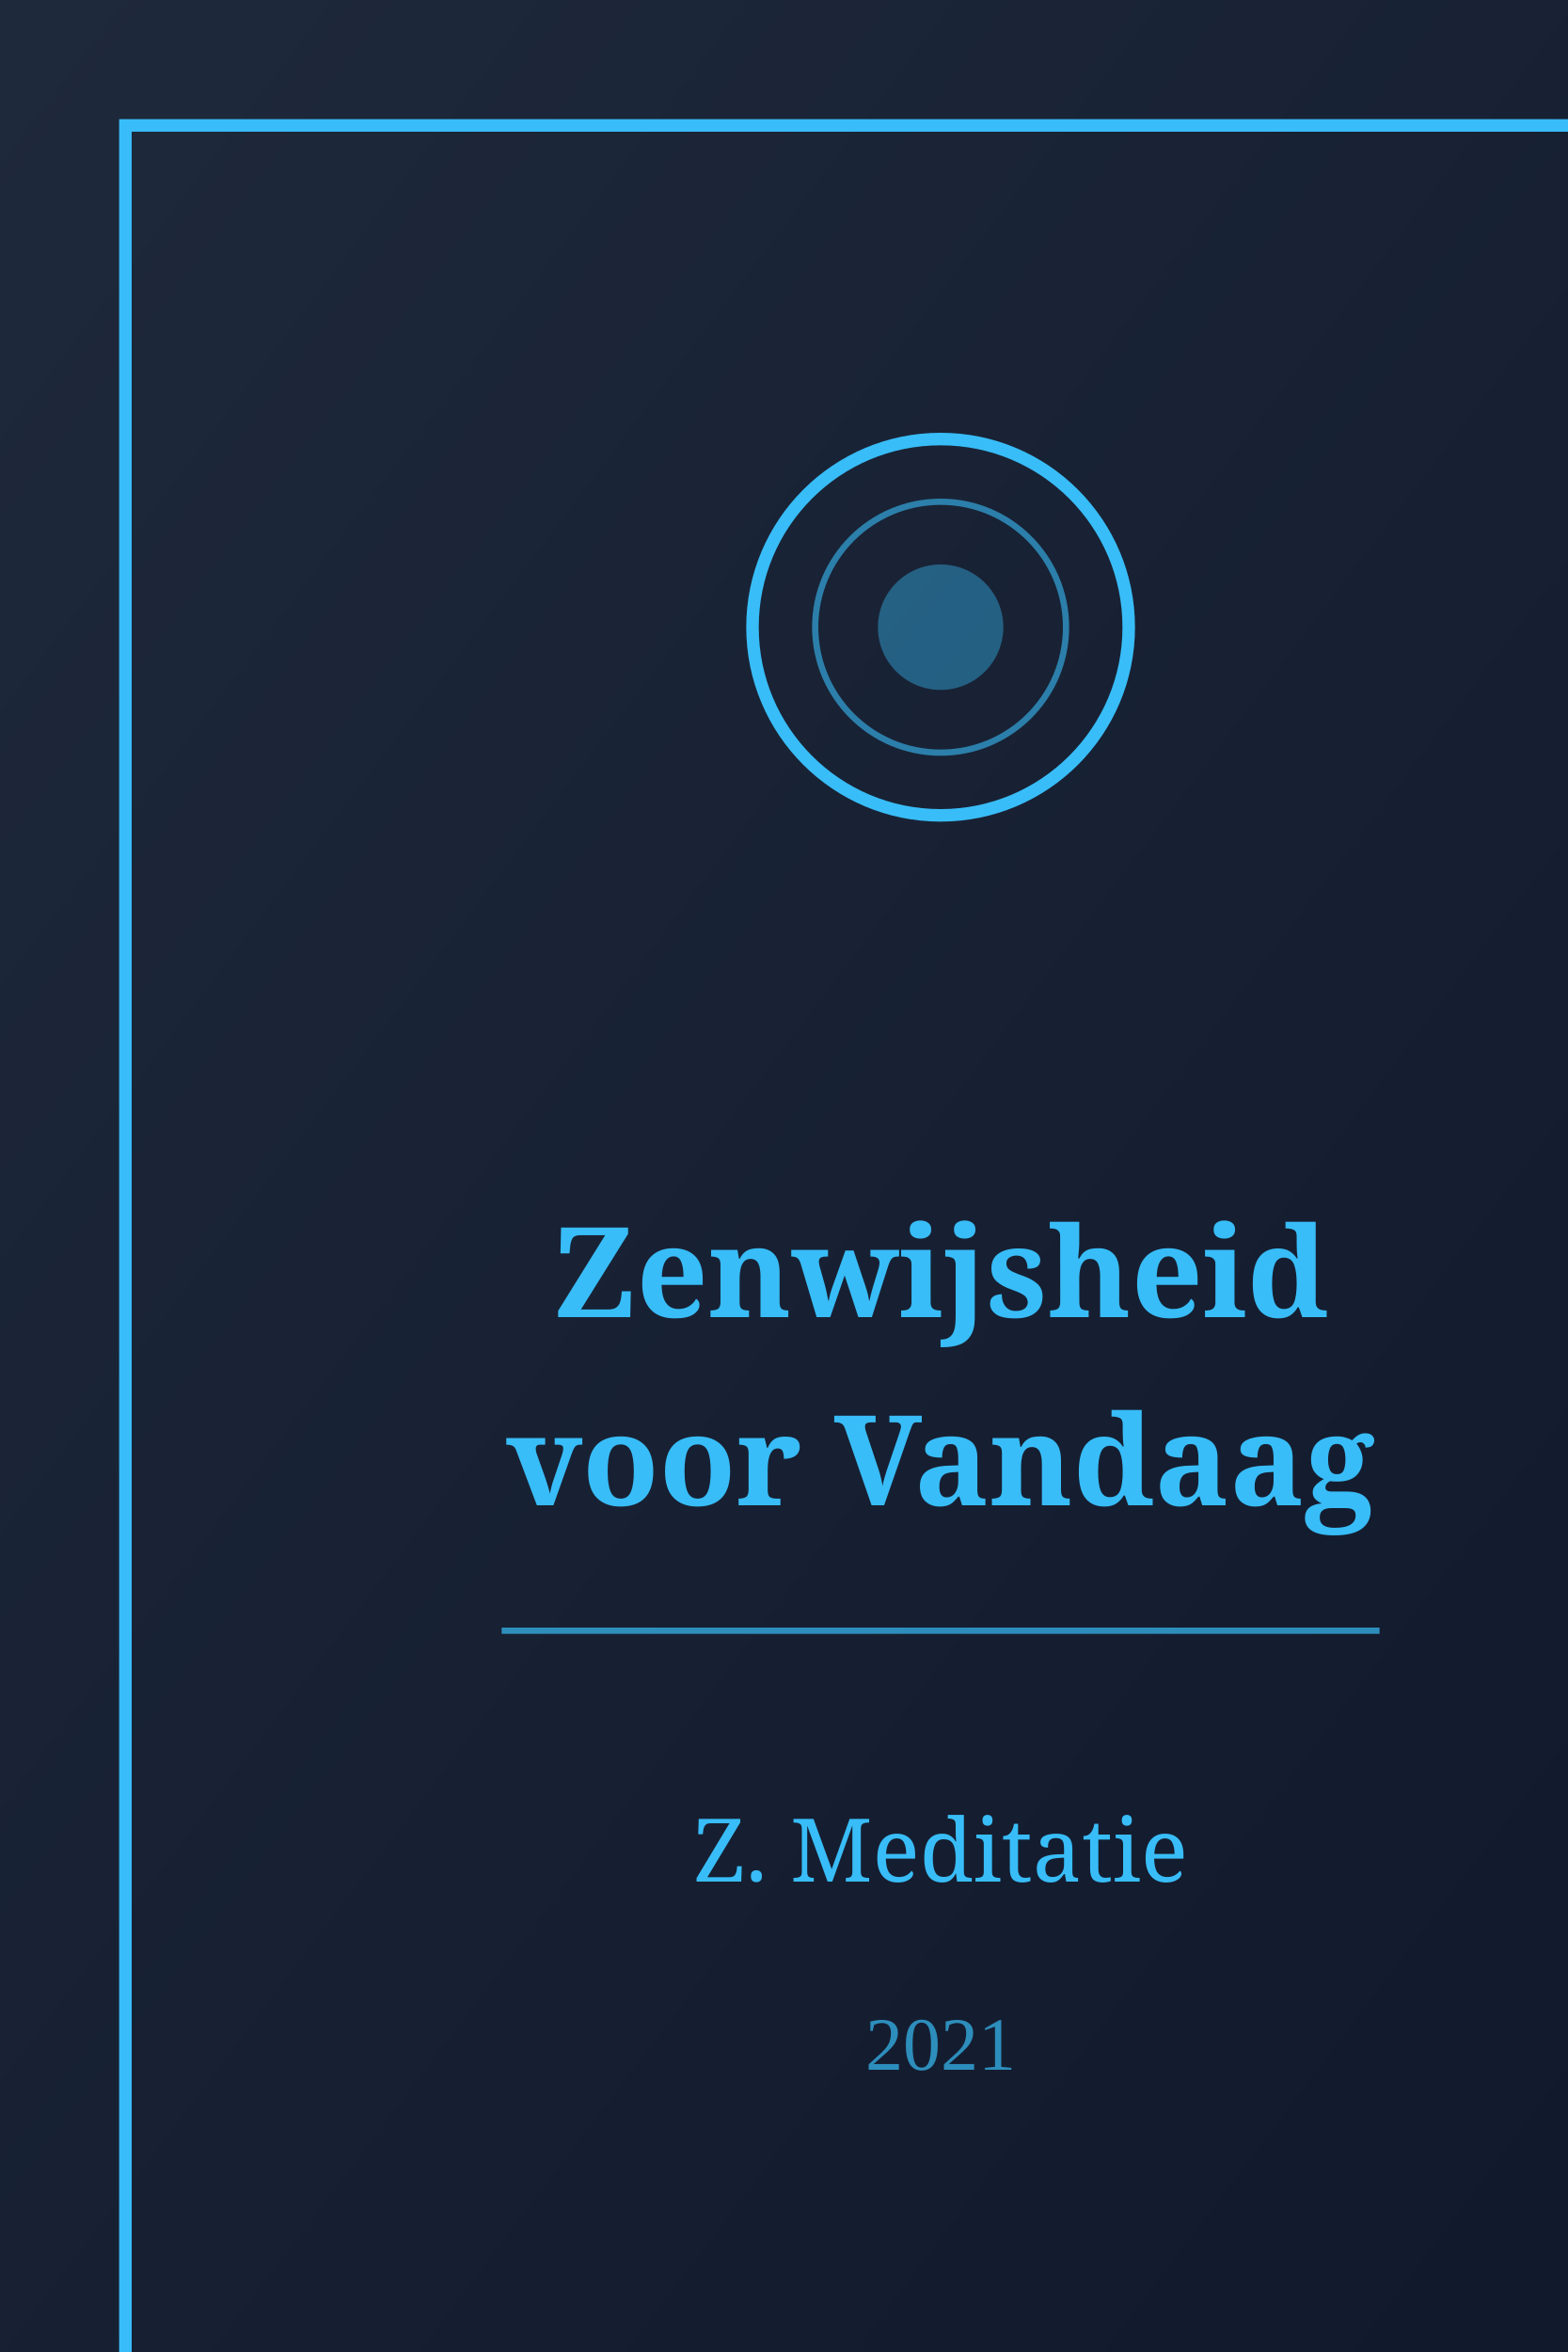
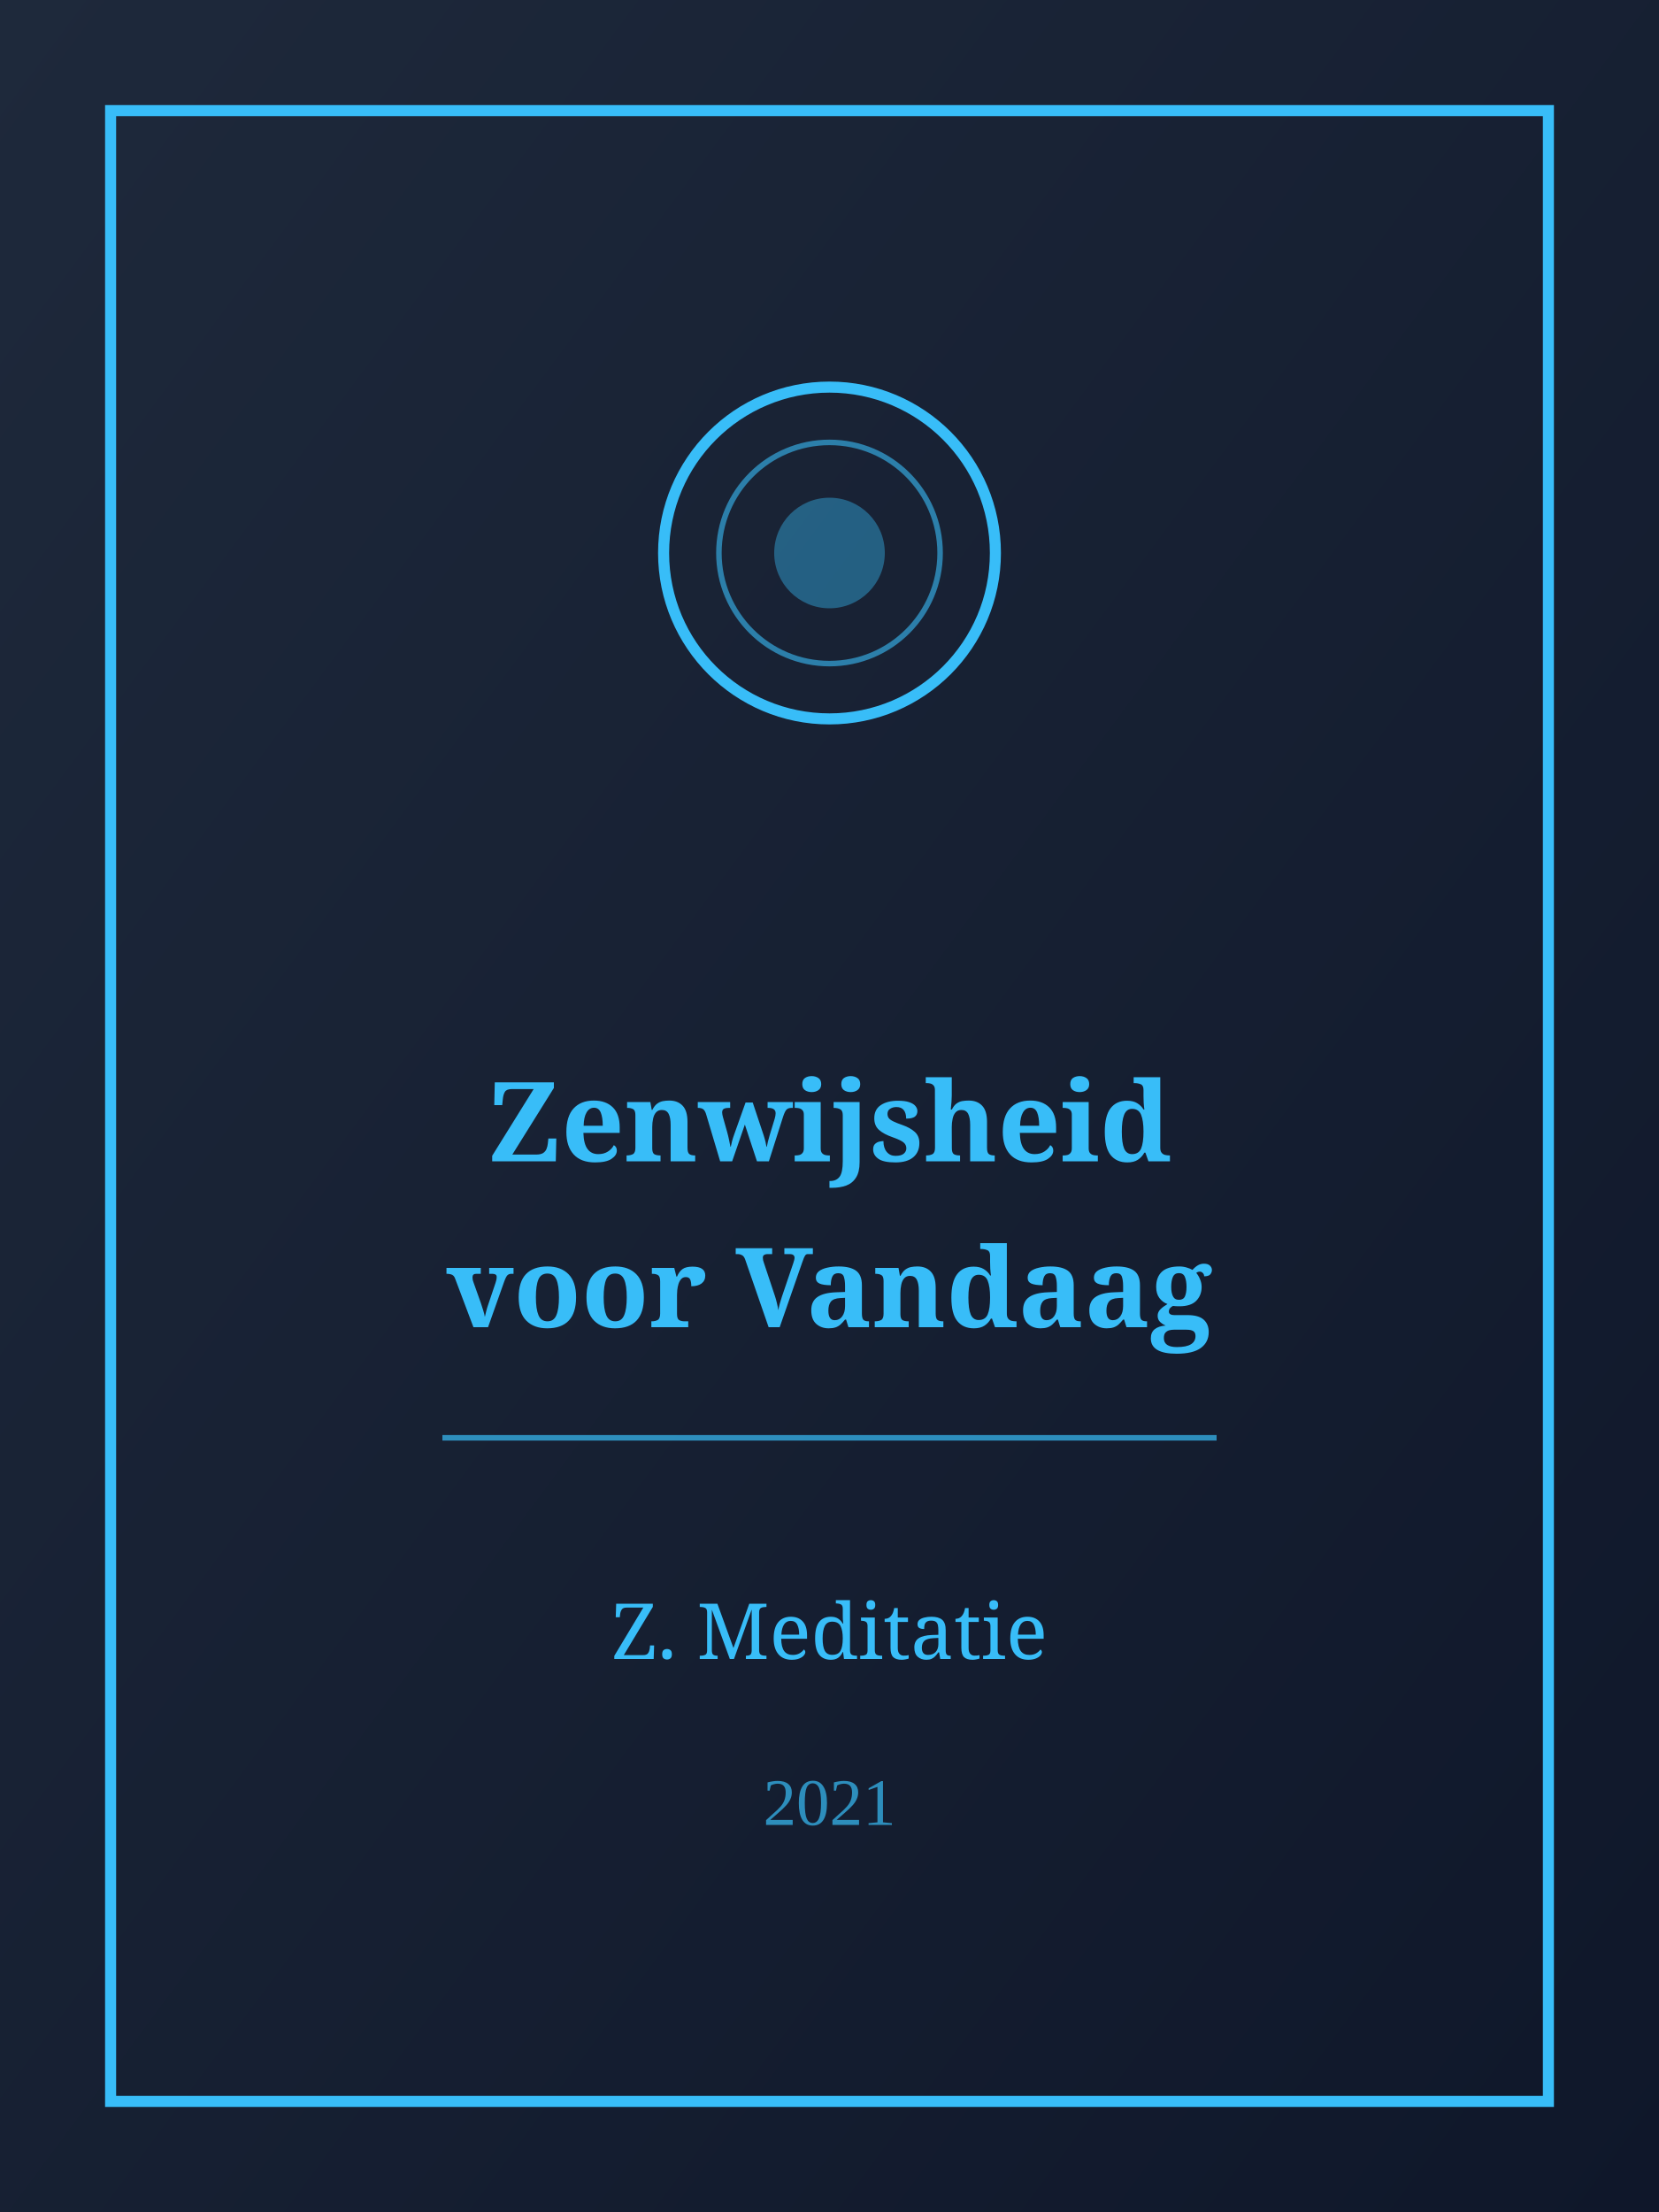
- <svg xmlns="http://www.w3.org/2000/svg" viewBox="0 0 250 375">
+ <svg xmlns="http://www.w3.org/2000/svg" viewBox="0 0 300 400">
  <defs>
    <linearGradient id="zenGrad" x1="0%" y1="0%" x2="100%" y2="100%">
      <stop offset="0%" style="stop-color:#1e293b;stop-opacity:1" />
      <stop offset="100%" style="stop-color:#0f172a;stop-opacity:1" />
    </linearGradient>
  </defs>
  <rect width="300" height="400" fill="url(#zenGrad)" />
  <rect x="20" y="20" width="260" height="360" fill="none" stroke="#38bdf8" stroke-width="2" />
  <circle cx="150" cy="100" r="30" fill="none" stroke="#38bdf8" stroke-width="2" />
  <circle cx="150" cy="100" r="20" fill="none" stroke="#38bdf8" stroke-width="1" opacity="0.6" />
  <circle cx="150" cy="100" r="10" fill="#38bdf8" opacity="0.4" />
  <text x="150" y="210" font-size="20" font-weight="bold" text-anchor="middle" fill="#38bdf8" font-family="Georgia, serif">Zenwijsheid</text>
  <text x="150" y="240" font-size="20" font-weight="bold" text-anchor="middle" fill="#38bdf8" font-family="Georgia, serif">voor Vandaag</text>
  <line x1="80" y1="260" x2="220" y2="260" stroke="#38bdf8" stroke-width="1" opacity="0.7" />
  <text x="150" y="300" font-size="14" text-anchor="middle" fill="#38bdf8" font-family="Georgia, serif">Z. Meditatie</text>
  <text x="150" y="330" font-size="12" text-anchor="middle" fill="#38bdf8" opacity="0.7">2021</text>
</svg>
